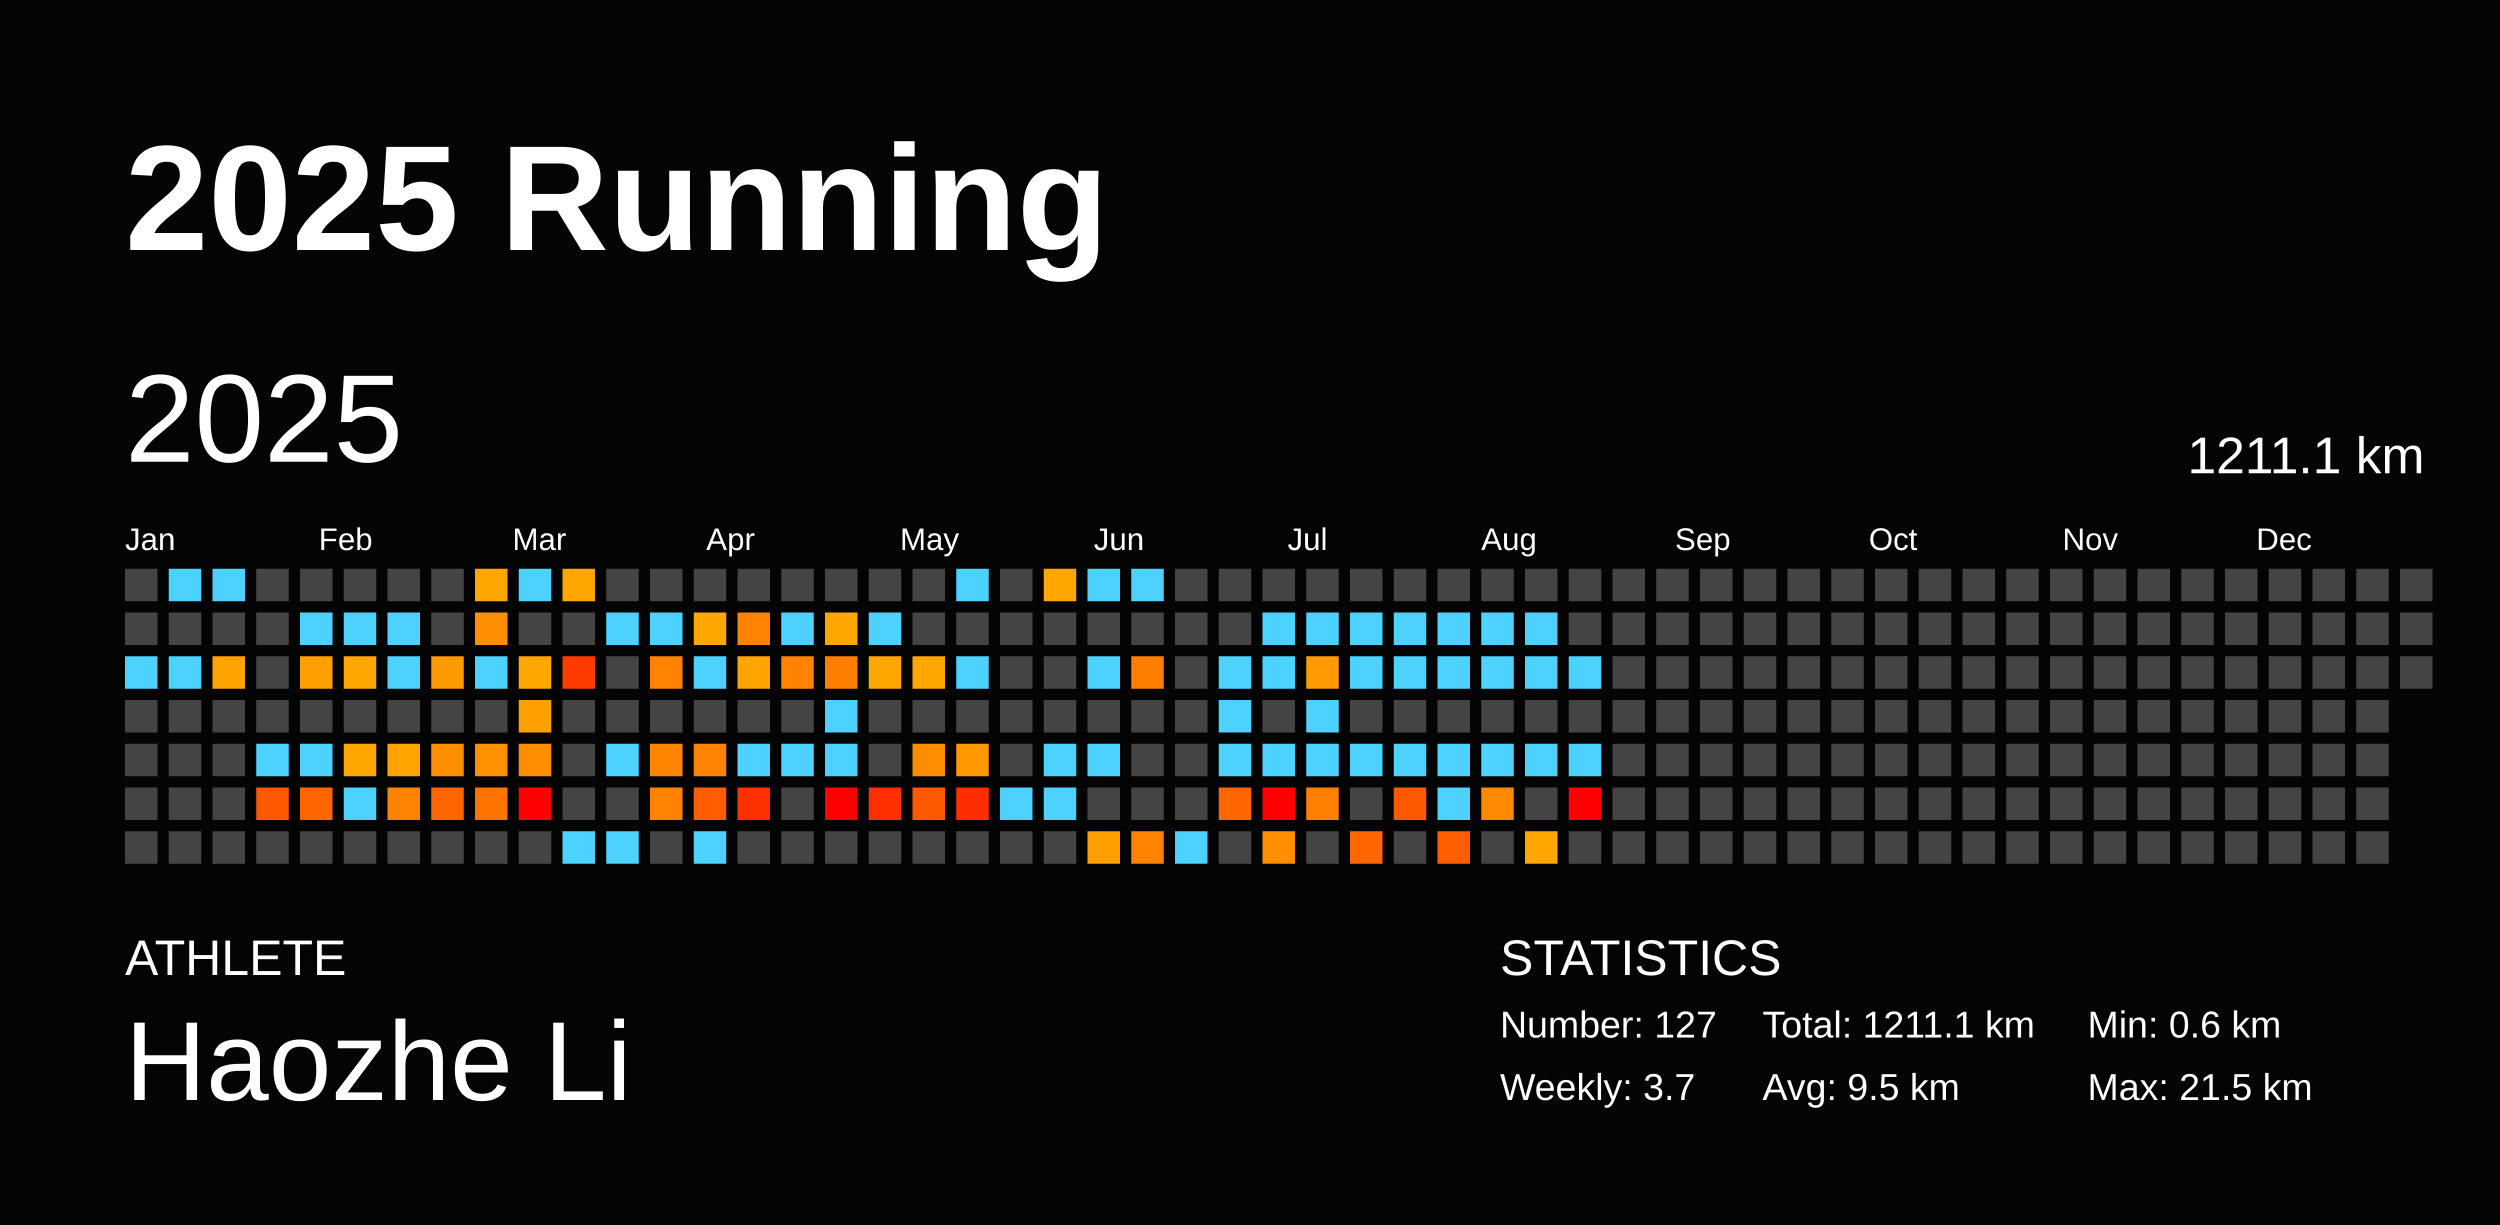
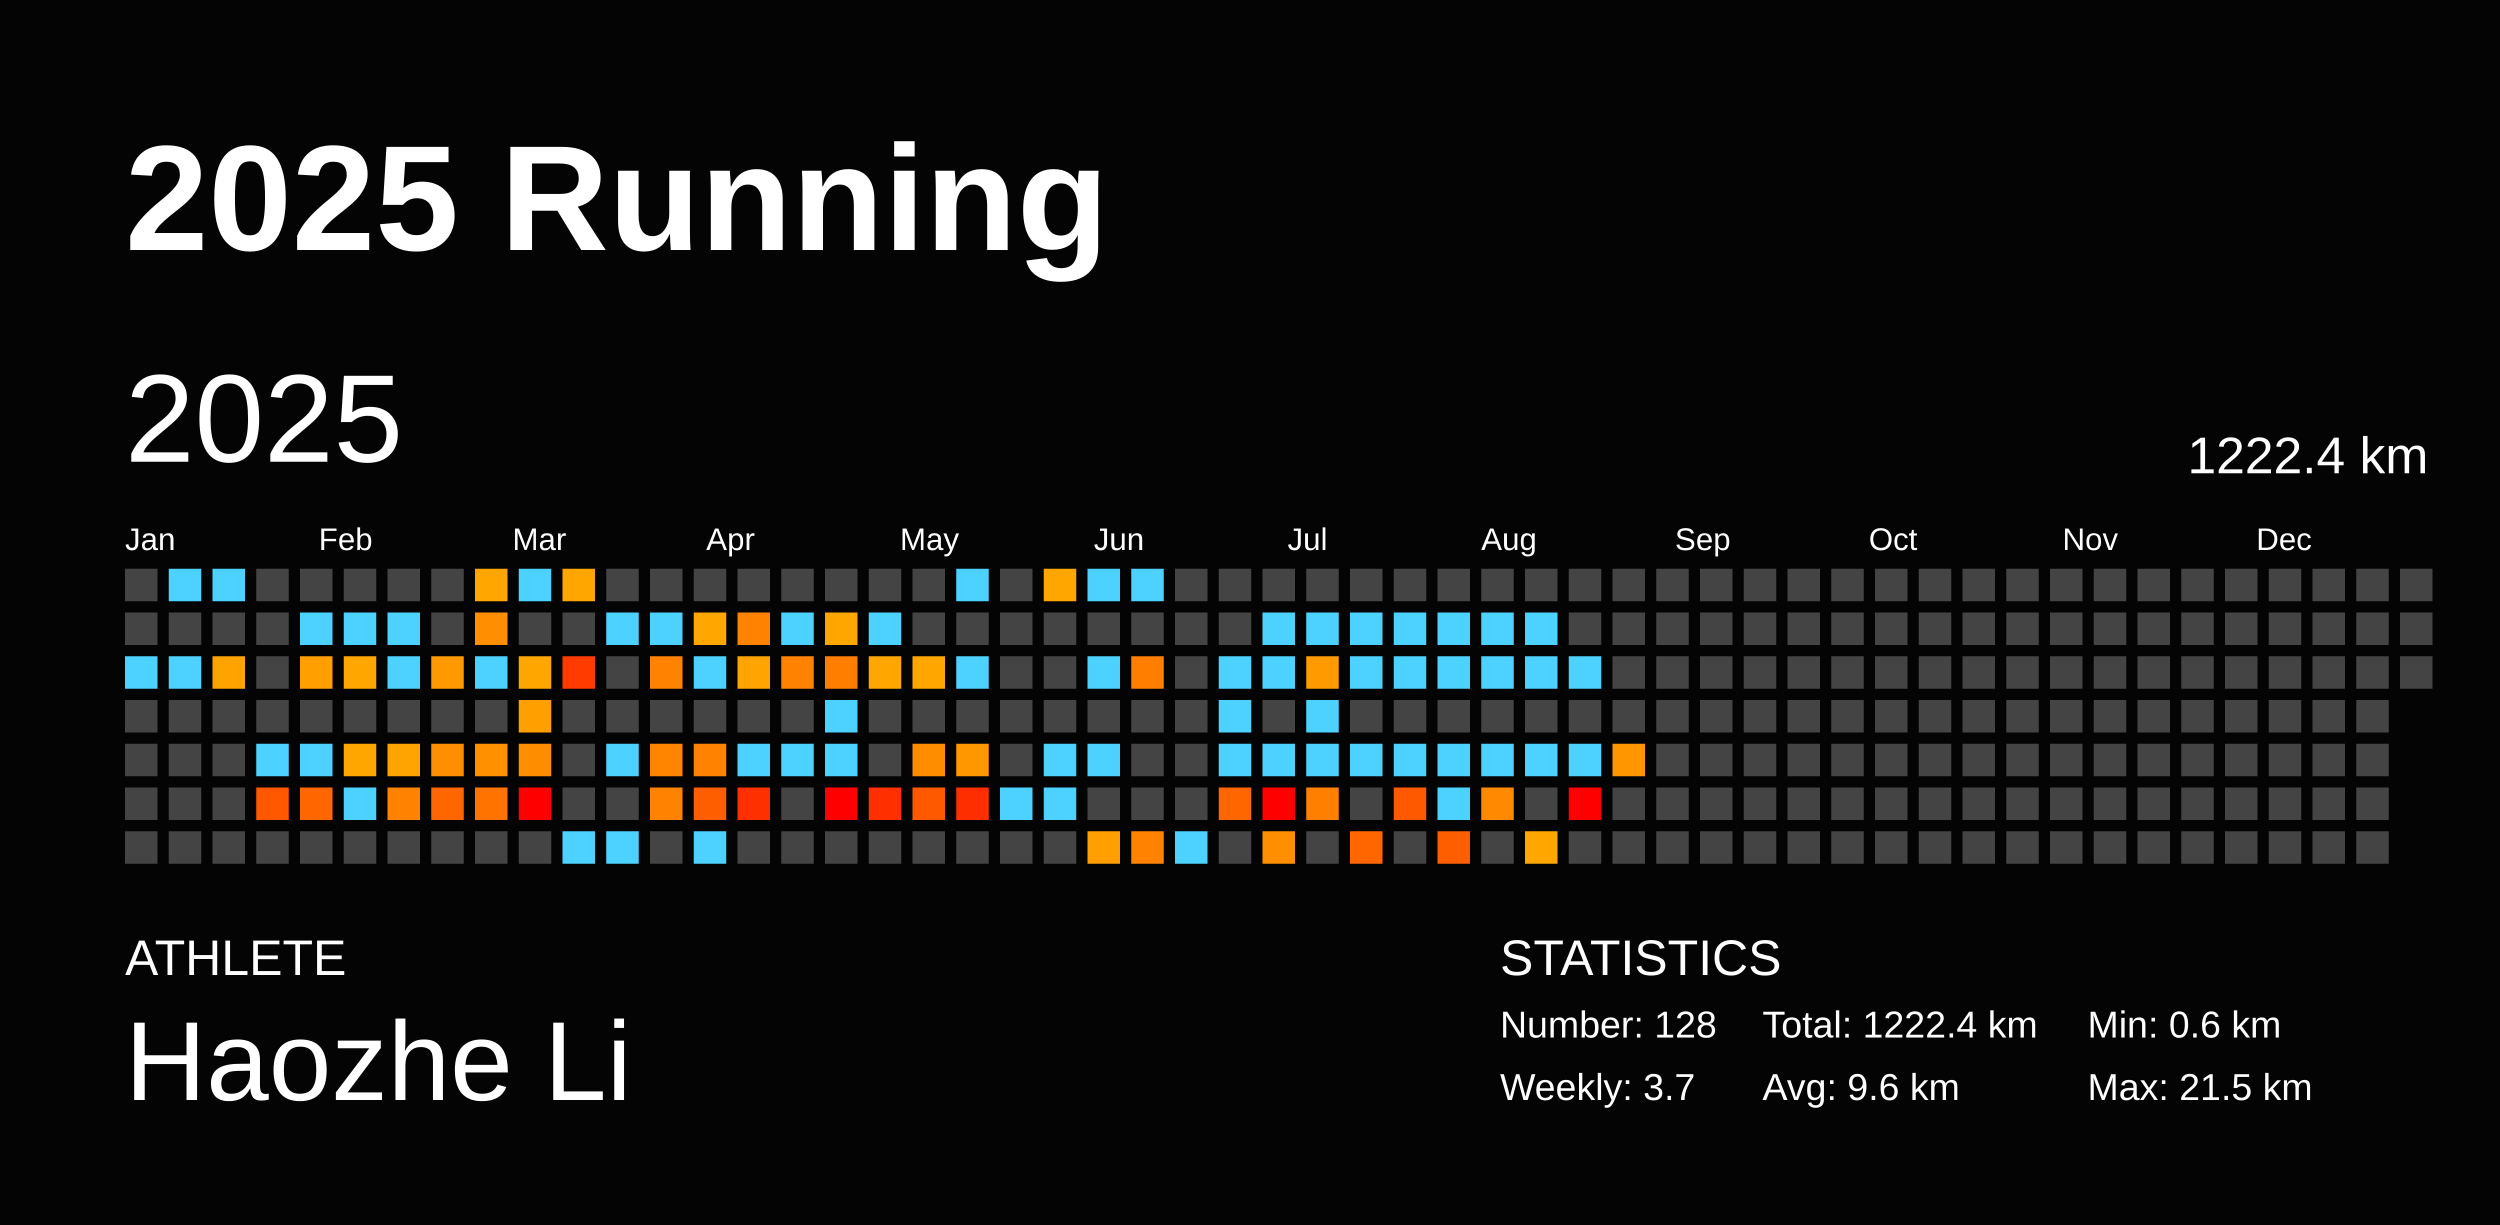
<svg xmlns="http://www.w3.org/2000/svg" baseProfile="full" height="98mm" version="1.1" viewBox="0,0,200,98" width="200mm">
  <defs />
  <rect fill="#040404" height="98" width="200" x="0" y="0" />
  <text fill="#FFFFFF" style="font-size:12px; font-family:Arial; font-weight:bold;" x="10" y="20">2025 Running</text>
  <text fill="#FFFFFF" style="font-size:4px; font-family:Arial" x="10" y="78">ATHLETE</text>
  <text fill="#FFFFFF" style="font-size:9px; font-family:Arial" x="10" y="88">Haozhe Li</text>
  <text fill="#FFFFFF" style="font-size:4px; font-family:Arial" x="120" y="78">STATISTICS</text>
-   <text fill="#FFFFFF" style="font-size:3px; font-family:Arial" x="120" y="83">Number: 127</text>
+   <text fill="#FFFFFF" style="font-size:3px; font-family:Arial" x="120" y="83">Number: 128</text>
  <text fill="#FFFFFF" style="font-size:3px; font-family:Arial" x="120" y="88">Weekly: 3.7</text>
-   <text fill="#FFFFFF" style="font-size:3px; font-family:Arial" x="141" y="83">Total: 1211.1 km</text>
-   <text fill="#FFFFFF" style="font-size:3px; font-family:Arial" x="141" y="88">Avg: 9.5 km</text>
+   <text fill="#FFFFFF" style="font-size:3px; font-family:Arial" x="141" y="83">Total: 1222.4 km</text>
+   <text fill="#FFFFFF" style="font-size:3px; font-family:Arial" x="141" y="88">Avg: 9.6 km</text>
  <text fill="#FFFFFF" style="font-size:3px; font-family:Arial" x="167" y="83">Min: 0.6 km</text>
  <text fill="#FFFFFF" style="font-size:3px; font-family:Arial" x="167" y="88">Max: 21.5 km</text>
  <text dominant-baseline="hanging" fill="#FFFFFF" style="font-size:10.0px; font-family:Arial;" x="10" y="30">2025</text>
-   <text dominant-baseline="hanging" fill="#FFFFFF" style="font-size:4.125px; font-family:Arial;" x="175" y="35">1211.1 km</text>
+   <text dominant-baseline="hanging" fill="#FFFFFF" style="font-size:4.125px; font-family:Arial;" x="175" y="35">1222.4 km</text>
  <text fill="#FFFFFF" style="font-size:2.5px; font-family:Arial" x="10.0" y="44">Jan</text>
  <text fill="#FFFFFF" style="font-size:2.5px; font-family:Arial" x="25.5" y="44">Feb</text>
  <text fill="#FFFFFF" style="font-size:2.5px; font-family:Arial" x="41.0" y="44">Mar</text>
  <text fill="#FFFFFF" style="font-size:2.5px; font-family:Arial" x="56.5" y="44">Apr</text>
  <text fill="#FFFFFF" style="font-size:2.5px; font-family:Arial" x="72.0" y="44">May</text>
  <text fill="#FFFFFF" style="font-size:2.5px; font-family:Arial" x="87.5" y="44">Jun</text>
  <text fill="#FFFFFF" style="font-size:2.5px; font-family:Arial" x="103.0" y="44">Jul</text>
  <text fill="#FFFFFF" style="font-size:2.5px; font-family:Arial" x="118.5" y="44">Aug</text>
  <text fill="#FFFFFF" style="font-size:2.5px; font-family:Arial" x="134.0" y="44">Sep</text>
  <text fill="#FFFFFF" style="font-size:2.5px; font-family:Arial" x="149.5" y="44">Oct</text>
  <text fill="#FFFFFF" style="font-size:2.5px; font-family:Arial" x="165.0" y="44">Nov</text>
  <text fill="#FFFFFF" style="font-size:2.5px; font-family:Arial" x="180.5" y="44">Dec</text>
  <rect fill="#444444" height="2.6" width="2.6" x="10.0" y="45.5" />
  <rect fill="#444444" height="2.6" width="2.6" x="10.0" y="49.0" />
  <rect fill="#4dd2ff" height="2.6" width="2.6" x="10.0" y="52.5" />
  <rect fill="#444444" height="2.6" width="2.6" x="10.0" y="56.0" />
  <rect fill="#444444" height="2.6" width="2.6" x="10.0" y="59.5" />
  <rect fill="#444444" height="2.6" width="2.6" x="10.0" y="63.0" />
  <rect fill="#444444" height="2.6" width="2.6" x="10.0" y="66.5" />
  <rect fill="#4dd2ff" height="2.6" width="2.6" x="13.5" y="45.5" />
  <rect fill="#444444" height="2.6" width="2.6" x="13.5" y="49.0" />
  <rect fill="#4dd2ff" height="2.6" width="2.6" x="13.5" y="52.5" />
  <rect fill="#444444" height="2.6" width="2.6" x="13.5" y="56.0" />
  <rect fill="#444444" height="2.6" width="2.6" x="13.5" y="59.5" />
  <rect fill="#444444" height="2.6" width="2.6" x="13.5" y="63.0" />
  <rect fill="#444444" height="2.6" width="2.6" x="13.5" y="66.5" />
  <rect fill="#4dd2ff" height="2.6" width="2.6" x="17.0" y="45.5" />
  <rect fill="#444444" height="2.6" width="2.6" x="17.0" y="49.0" />
  <rect fill="#ffa300" height="2.6" width="2.6" x="17.0" y="52.5" />
  <rect fill="#444444" height="2.6" width="2.6" x="17.0" y="56.0" />
  <rect fill="#444444" height="2.6" width="2.6" x="17.0" y="59.5" />
  <rect fill="#444444" height="2.6" width="2.6" x="17.0" y="63.0" />
  <rect fill="#444444" height="2.6" width="2.6" x="17.0" y="66.5" />
  <rect fill="#444444" height="2.6" width="2.6" x="20.5" y="45.5" />
  <rect fill="#444444" height="2.6" width="2.6" x="20.5" y="49.0" />
  <rect fill="#444444" height="2.6" width="2.6" x="20.5" y="52.5" />
  <rect fill="#444444" height="2.6" width="2.6" x="20.5" y="56.0" />
  <rect fill="#4dd2ff" height="2.6" width="2.6" x="20.5" y="59.5" />
  <rect fill="#ff5800" height="2.6" width="2.6" x="20.5" y="63.0" />
  <rect fill="#444444" height="2.6" width="2.6" x="20.5" y="66.5" />
  <rect fill="#444444" height="2.6" width="2.6" x="24.0" y="45.5" />
  <rect fill="#4dd2ff" height="2.6" width="2.6" x="24.0" y="49.0" />
  <rect fill="#ffa000" height="2.6" width="2.6" x="24.0" y="52.5" />
  <rect fill="#444444" height="2.6" width="2.6" x="24.0" y="56.0" />
  <rect fill="#4dd2ff" height="2.6" width="2.6" x="24.0" y="59.5" />
  <rect fill="#ff6600" height="2.6" width="2.6" x="24.0" y="63.0" />
  <rect fill="#444444" height="2.6" width="2.6" x="24.0" y="66.5" />
  <rect fill="#444444" height="2.6" width="2.6" x="27.5" y="45.5" />
  <rect fill="#4dd2ff" height="2.6" width="2.6" x="27.5" y="49.0" />
  <rect fill="#ffa600" height="2.6" width="2.6" x="27.5" y="52.5" />
  <rect fill="#444444" height="2.6" width="2.6" x="27.5" y="56.0" />
  <rect fill="#ffa600" height="2.6" width="2.6" x="27.5" y="59.5" />
  <rect fill="#4dd2ff" height="2.6" width="2.6" x="27.5" y="63.0" />
  <rect fill="#444444" height="2.6" width="2.6" x="27.5" y="66.5" />
  <rect fill="#444444" height="2.6" width="2.6" x="31.0" y="45.5" />
  <rect fill="#4dd2ff" height="2.6" width="2.6" x="31.0" y="49.0" />
  <rect fill="#4dd2ff" height="2.6" width="2.6" x="31.0" y="52.5" />
  <rect fill="#444444" height="2.6" width="2.6" x="31.0" y="56.0" />
  <rect fill="#ffa400" height="2.6" width="2.6" x="31.0" y="59.5" />
  <rect fill="#ff8300" height="2.6" width="2.6" x="31.0" y="63.0" />
  <rect fill="#444444" height="2.6" width="2.6" x="31.0" y="66.5" />
  <rect fill="#444444" height="2.6" width="2.6" x="34.5" y="45.5" />
  <rect fill="#444444" height="2.6" width="2.6" x="34.5" y="49.0" />
  <rect fill="#ff9900" height="2.6" width="2.6" x="34.5" y="52.5" />
  <rect fill="#444444" height="2.6" width="2.6" x="34.5" y="56.0" />
  <rect fill="#ff8f00" height="2.6" width="2.6" x="34.5" y="59.5" />
  <rect fill="#ff6600" height="2.6" width="2.6" x="34.5" y="63.0" />
  <rect fill="#444444" height="2.6" width="2.6" x="34.5" y="66.5" />
  <rect fill="#ffa700" height="2.6" width="2.6" x="38.0" y="45.5" />
  <rect fill="#ff8f00" height="2.6" width="2.6" x="38.0" y="49.0" />
  <rect fill="#4dd2ff" height="2.6" width="2.6" x="38.0" y="52.5" />
  <rect fill="#444444" height="2.6" width="2.6" x="38.0" y="56.0" />
  <rect fill="#ff9100" height="2.6" width="2.6" x="38.0" y="59.5" />
  <rect fill="#ff7400" height="2.6" width="2.6" x="38.0" y="63.0" />
  <rect fill="#444444" height="2.6" width="2.6" x="38.0" y="66.5" />
  <rect fill="#4dd2ff" height="2.6" width="2.6" x="41.5" y="45.5" />
  <rect fill="#444444" height="2.6" width="2.6" x="41.5" y="49.0" />
  <rect fill="#ffa700" height="2.6" width="2.6" x="41.5" y="52.5" />
  <rect fill="#ff9f00" height="2.6" width="2.6" x="41.5" y="56.0" />
  <rect fill="#ff8d00" height="2.6" width="2.6" x="41.5" y="59.5" />
  <rect fill="red" height="2.6" width="2.6" x="41.5" y="63.0" />
  <rect fill="#444444" height="2.6" width="2.6" x="41.5" y="66.5" />
  <rect fill="#ffa700" height="2.6" width="2.6" x="45.0" y="45.5" />
  <rect fill="#444444" height="2.6" width="2.6" x="45.0" y="49.0" />
  <rect fill="#ff3b00" height="2.6" width="2.6" x="45.0" y="52.5" />
  <rect fill="#444444" height="2.6" width="2.6" x="45.0" y="56.0" />
  <rect fill="#444444" height="2.6" width="2.6" x="45.0" y="59.5" />
  <rect fill="#444444" height="2.6" width="2.6" x="45.0" y="63.0" />
  <rect fill="#4dd2ff" height="2.6" width="2.6" x="45.0" y="66.5" />
  <rect fill="#444444" height="2.6" width="2.6" x="48.5" y="45.5" />
  <rect fill="#4dd2ff" height="2.6" width="2.6" x="48.5" y="49.0" />
  <rect fill="#444444" height="2.6" width="2.6" x="48.5" y="52.5" />
  <rect fill="#444444" height="2.6" width="2.6" x="48.5" y="56.0" />
  <rect fill="#4dd2ff" height="2.6" width="2.6" x="48.5" y="59.5" />
  <rect fill="#444444" height="2.6" width="2.6" x="48.5" y="63.0" />
  <rect fill="#4dd2ff" height="2.6" width="2.6" x="48.5" y="66.5" />
  <rect fill="#444444" height="2.6" width="2.6" x="52.0" y="45.5" />
  <rect fill="#4dd2ff" height="2.6" width="2.6" x="52.0" y="49.0" />
  <rect fill="#ff8300" height="2.6" width="2.6" x="52.0" y="52.5" />
  <rect fill="#444444" height="2.6" width="2.6" x="52.0" y="56.0" />
  <rect fill="#ff8400" height="2.6" width="2.6" x="52.0" y="59.5" />
  <rect fill="#ff8300" height="2.6" width="2.6" x="52.0" y="63.0" />
  <rect fill="#444444" height="2.6" width="2.6" x="52.0" y="66.5" />
  <rect fill="#444444" height="2.6" width="2.6" x="55.5" y="45.5" />
  <rect fill="#ffa600" height="2.6" width="2.6" x="55.5" y="49.0" />
  <rect fill="#4dd2ff" height="2.6" width="2.6" x="55.5" y="52.5" />
  <rect fill="#444444" height="2.6" width="2.6" x="55.5" y="56.0" />
  <rect fill="#ff8300" height="2.6" width="2.6" x="55.5" y="59.5" />
  <rect fill="#ff5e00" height="2.6" width="2.6" x="55.5" y="63.0" />
  <rect fill="#4dd2ff" height="2.6" width="2.6" x="55.5" y="66.5" />
  <rect fill="#444444" height="2.6" width="2.6" x="59.0" y="45.5" />
  <rect fill="#ff8200" height="2.6" width="2.6" x="59.0" y="49.0" />
  <rect fill="#ffa400" height="2.6" width="2.6" x="59.0" y="52.5" />
  <rect fill="#444444" height="2.6" width="2.6" x="59.0" y="56.0" />
  <rect fill="#4dd2ff" height="2.6" width="2.6" x="59.0" y="59.5" />
  <rect fill="#ff3000" height="2.6" width="2.6" x="59.0" y="63.0" />
  <rect fill="#444444" height="2.6" width="2.6" x="59.0" y="66.5" />
  <rect fill="#444444" height="2.6" width="2.6" x="62.5" y="45.5" />
  <rect fill="#4dd2ff" height="2.6" width="2.6" x="62.5" y="49.0" />
  <rect fill="#ff8300" height="2.6" width="2.6" x="62.5" y="52.5" />
  <rect fill="#444444" height="2.6" width="2.6" x="62.5" y="56.0" />
  <rect fill="#4dd2ff" height="2.6" width="2.6" x="62.5" y="59.5" />
  <rect fill="#444444" height="2.6" width="2.6" x="62.5" y="63.0" />
  <rect fill="#444444" height="2.6" width="2.6" x="62.5" y="66.5" />
  <rect fill="#444444" height="2.6" width="2.6" x="66.0" y="45.5" />
  <rect fill="#ffa600" height="2.6" width="2.6" x="66.0" y="49.0" />
  <rect fill="#ff7e00" height="2.6" width="2.6" x="66.0" y="52.5" />
  <rect fill="#4dd2ff" height="2.6" width="2.6" x="66.0" y="56.0" />
  <rect fill="#4dd2ff" height="2.6" width="2.6" x="66.0" y="59.5" />
  <rect fill="red" height="2.6" width="2.6" x="66.0" y="63.0" />
  <rect fill="#444444" height="2.6" width="2.6" x="66.0" y="66.5" />
  <rect fill="#444444" height="2.6" width="2.6" x="69.5" y="45.5" />
  <rect fill="#4dd2ff" height="2.6" width="2.6" x="69.5" y="49.0" />
  <rect fill="#ffa700" height="2.6" width="2.6" x="69.5" y="52.5" />
  <rect fill="#444444" height="2.6" width="2.6" x="69.5" y="56.0" />
  <rect fill="#444444" height="2.6" width="2.6" x="69.5" y="59.5" />
  <rect fill="#ff2f00" height="2.6" width="2.6" x="69.5" y="63.0" />
  <rect fill="#444444" height="2.6" width="2.6" x="69.5" y="66.5" />
  <rect fill="#444444" height="2.6" width="2.6" x="73.0" y="45.5" />
  <rect fill="#444444" height="2.6" width="2.6" x="73.0" y="49.0" />
  <rect fill="#ffa700" height="2.6" width="2.6" x="73.0" y="52.5" />
  <rect fill="#444444" height="2.6" width="2.6" x="73.0" y="56.0" />
  <rect fill="#ff8d00" height="2.6" width="2.6" x="73.0" y="59.5" />
  <rect fill="#ff5900" height="2.6" width="2.6" x="73.0" y="63.0" />
  <rect fill="#444444" height="2.6" width="2.6" x="73.0" y="66.5" />
  <rect fill="#4dd2ff" height="2.6" width="2.6" x="76.5" y="45.5" />
  <rect fill="#444444" height="2.6" width="2.6" x="76.5" y="49.0" />
  <rect fill="#4dd2ff" height="2.6" width="2.6" x="76.5" y="52.5" />
  <rect fill="#444444" height="2.6" width="2.6" x="76.5" y="56.0" />
  <rect fill="#ff9700" height="2.6" width="2.6" x="76.5" y="59.5" />
  <rect fill="#ff2e00" height="2.6" width="2.6" x="76.5" y="63.0" />
  <rect fill="#444444" height="2.6" width="2.6" x="76.5" y="66.5" />
  <rect fill="#444444" height="2.6" width="2.6" x="80.0" y="45.5" />
  <rect fill="#444444" height="2.6" width="2.6" x="80.0" y="49.0" />
  <rect fill="#444444" height="2.6" width="2.6" x="80.0" y="52.5" />
  <rect fill="#444444" height="2.6" width="2.6" x="80.0" y="56.0" />
  <rect fill="#444444" height="2.6" width="2.6" x="80.0" y="59.5" />
  <rect fill="#4dd2ff" height="2.6" width="2.6" x="80.0" y="63.0" />
  <rect fill="#444444" height="2.6" width="2.6" x="80.0" y="66.5" />
  <rect fill="#ffa700" height="2.6" width="2.6" x="83.5" y="45.5" />
  <rect fill="#444444" height="2.6" width="2.6" x="83.5" y="49.0" />
  <rect fill="#444444" height="2.6" width="2.6" x="83.5" y="52.5" />
  <rect fill="#444444" height="2.6" width="2.6" x="83.5" y="56.0" />
  <rect fill="#4dd2ff" height="2.6" width="2.6" x="83.5" y="59.5" />
  <rect fill="#4dd2ff" height="2.6" width="2.6" x="83.5" y="63.0" />
  <rect fill="#444444" height="2.6" width="2.6" x="83.5" y="66.5" />
  <rect fill="#4dd2ff" height="2.6" width="2.6" x="87.0" y="45.5" />
  <rect fill="#444444" height="2.6" width="2.6" x="87.0" y="49.0" />
  <rect fill="#4dd2ff" height="2.6" width="2.6" x="87.0" y="52.5" />
  <rect fill="#444444" height="2.6" width="2.6" x="87.0" y="56.0" />
  <rect fill="#4dd2ff" height="2.6" width="2.6" x="87.0" y="59.5" />
  <rect fill="#444444" height="2.6" width="2.6" x="87.0" y="63.0" />
  <rect fill="#ffa000" height="2.6" width="2.6" x="87.0" y="66.5" />
  <rect fill="#4dd2ff" height="2.6" width="2.6" x="90.5" y="45.5" />
  <rect fill="#444444" height="2.6" width="2.6" x="90.5" y="49.0" />
  <rect fill="#ff7e00" height="2.6" width="2.6" x="90.5" y="52.5" />
  <rect fill="#444444" height="2.6" width="2.6" x="90.5" y="56.0" />
  <rect fill="#444444" height="2.6" width="2.6" x="90.5" y="59.5" />
  <rect fill="#444444" height="2.6" width="2.6" x="90.5" y="63.0" />
  <rect fill="#ff8200" height="2.6" width="2.6" x="90.5" y="66.5" />
  <rect fill="#444444" height="2.6" width="2.6" x="94.0" y="45.5" />
  <rect fill="#444444" height="2.6" width="2.6" x="94.0" y="49.0" />
  <rect fill="#444444" height="2.6" width="2.6" x="94.0" y="52.5" />
  <rect fill="#444444" height="2.6" width="2.6" x="94.0" y="56.0" />
  <rect fill="#444444" height="2.6" width="2.6" x="94.0" y="59.5" />
  <rect fill="#444444" height="2.6" width="2.6" x="94.0" y="63.0" />
  <rect fill="#4dd2ff" height="2.6" width="2.6" x="94.0" y="66.5" />
  <rect fill="#444444" height="2.6" width="2.6" x="97.5" y="45.5" />
  <rect fill="#444444" height="2.6" width="2.6" x="97.5" y="49.0" />
  <rect fill="#4dd2ff" height="2.6" width="2.6" x="97.5" y="52.5" />
  <rect fill="#4dd2ff" height="2.6" width="2.6" x="97.5" y="56.0" />
  <rect fill="#4dd2ff" height="2.6" width="2.6" x="97.5" y="59.5" />
  <rect fill="#ff6600" height="2.6" width="2.6" x="97.5" y="63.0" />
  <rect fill="#444444" height="2.6" width="2.6" x="97.5" y="66.5" />
  <rect fill="#444444" height="2.6" width="2.6" x="101.0" y="45.5" />
  <rect fill="#4dd2ff" height="2.6" width="2.6" x="101.0" y="49.0" />
  <rect fill="#4dd2ff" height="2.6" width="2.6" x="101.0" y="52.5" />
  <rect fill="#444444" height="2.6" width="2.6" x="101.0" y="56.0" />
  <rect fill="#4dd2ff" height="2.6" width="2.6" x="101.0" y="59.5" />
  <rect fill="red" height="2.6" width="2.6" x="101.0" y="63.0" />
  <rect fill="#ff8f00" height="2.6" width="2.6" x="101.0" y="66.5" />
  <rect fill="#444444" height="2.6" width="2.6" x="104.5" y="45.5" />
  <rect fill="#4dd2ff" height="2.6" width="2.6" x="104.5" y="49.0" />
  <rect fill="#ff9a00" height="2.6" width="2.6" x="104.5" y="52.5" />
  <rect fill="#4dd2ff" height="2.6" width="2.6" x="104.5" y="56.0" />
  <rect fill="#4dd2ff" height="2.6" width="2.6" x="104.5" y="59.5" />
  <rect fill="#ff8000" height="2.6" width="2.6" x="104.5" y="63.0" />
  <rect fill="#444444" height="2.6" width="2.6" x="104.5" y="66.5" />
  <rect fill="#444444" height="2.6" width="2.6" x="108.0" y="45.5" />
  <rect fill="#4dd2ff" height="2.6" width="2.6" x="108.0" y="49.0" />
  <rect fill="#4dd2ff" height="2.6" width="2.6" x="108.0" y="52.5" />
  <rect fill="#444444" height="2.6" width="2.6" x="108.0" y="56.0" />
  <rect fill="#4dd2ff" height="2.6" width="2.6" x="108.0" y="59.5" />
  <rect fill="#444444" height="2.6" width="2.6" x="108.0" y="63.0" />
  <rect fill="#ff6600" height="2.6" width="2.6" x="108.0" y="66.5" />
  <rect fill="#444444" height="2.6" width="2.6" x="111.5" y="45.5" />
  <rect fill="#4dd2ff" height="2.6" width="2.6" x="111.5" y="49.0" />
  <rect fill="#4dd2ff" height="2.6" width="2.6" x="111.5" y="52.5" />
  <rect fill="#444444" height="2.6" width="2.6" x="111.5" y="56.0" />
  <rect fill="#4dd2ff" height="2.6" width="2.6" x="111.5" y="59.5" />
  <rect fill="#ff5900" height="2.6" width="2.6" x="111.5" y="63.0" />
  <rect fill="#444444" height="2.6" width="2.6" x="111.5" y="66.5" />
  <rect fill="#444444" height="2.6" width="2.6" x="115.0" y="45.5" />
  <rect fill="#4dd2ff" height="2.6" width="2.6" x="115.0" y="49.0" />
  <rect fill="#4dd2ff" height="2.6" width="2.6" x="115.0" y="52.5" />
  <rect fill="#444444" height="2.6" width="2.6" x="115.0" y="56.0" />
  <rect fill="#4dd2ff" height="2.6" width="2.6" x="115.0" y="59.5" />
  <rect fill="#4dd2ff" height="2.6" width="2.6" x="115.0" y="63.0" />
  <rect fill="#ff5e00" height="2.6" width="2.6" x="115.0" y="66.5" />
  <rect fill="#444444" height="2.6" width="2.6" x="118.5" y="45.5" />
  <rect fill="#4dd2ff" height="2.6" width="2.6" x="118.5" y="49.0" />
  <rect fill="#4dd2ff" height="2.6" width="2.6" x="118.5" y="52.5" />
  <rect fill="#444444" height="2.6" width="2.6" x="118.5" y="56.0" />
  <rect fill="#4dd2ff" height="2.6" width="2.6" x="118.5" y="59.5" />
  <rect fill="#ff8900" height="2.6" width="2.6" x="118.5" y="63.0" />
  <rect fill="#444444" height="2.6" width="2.6" x="118.5" y="66.5" />
  <rect fill="#444444" height="2.6" width="2.6" x="122.0" y="45.5" />
  <rect fill="#4dd2ff" height="2.6" width="2.6" x="122.0" y="49.0" />
  <rect fill="#4dd2ff" height="2.6" width="2.6" x="122.0" y="52.5" />
  <rect fill="#444444" height="2.6" width="2.6" x="122.0" y="56.0" />
  <rect fill="#4dd2ff" height="2.6" width="2.6" x="122.0" y="59.5" />
  <rect fill="#444444" height="2.6" width="2.6" x="122.0" y="63.0" />
  <rect fill="#ffa700" height="2.6" width="2.6" x="122.0" y="66.5" />
  <rect fill="#444444" height="2.6" width="2.6" x="125.5" y="45.5" />
  <rect fill="#444444" height="2.6" width="2.6" x="125.5" y="49.0" />
  <rect fill="#4dd2ff" height="2.6" width="2.6" x="125.5" y="52.5" />
  <rect fill="#444444" height="2.6" width="2.6" x="125.5" y="56.0" />
  <rect fill="#4dd2ff" height="2.6" width="2.6" x="125.5" y="59.5" />
  <rect fill="red" height="2.6" width="2.6" x="125.5" y="63.0" />
  <rect fill="#444444" height="2.6" width="2.6" x="125.5" y="66.5" />
  <rect fill="#444444" height="2.6" width="2.6" x="129.0" y="45.5" />
  <rect fill="#444444" height="2.6" width="2.6" x="129.0" y="49.0" />
  <rect fill="#444444" height="2.6" width="2.6" x="129.0" y="52.5" />
  <rect fill="#444444" height="2.6" width="2.6" x="129.0" y="56.0" />
-   <rect fill="#444444" height="2.6" width="2.6" x="129.0" y="59.5" />
+   <rect fill="#ff9600" height="2.6" width="2.6" x="129.0" y="59.5" />
  <rect fill="#444444" height="2.6" width="2.6" x="129.0" y="63.0" />
  <rect fill="#444444" height="2.6" width="2.6" x="129.0" y="66.5" />
  <rect fill="#444444" height="2.6" width="2.6" x="132.5" y="45.5" />
  <rect fill="#444444" height="2.6" width="2.6" x="132.5" y="49.0" />
  <rect fill="#444444" height="2.6" width="2.6" x="132.5" y="52.5" />
  <rect fill="#444444" height="2.6" width="2.6" x="132.5" y="56.0" />
  <rect fill="#444444" height="2.6" width="2.6" x="132.5" y="59.5" />
  <rect fill="#444444" height="2.6" width="2.6" x="132.5" y="63.0" />
  <rect fill="#444444" height="2.6" width="2.6" x="132.5" y="66.5" />
  <rect fill="#444444" height="2.6" width="2.6" x="136.0" y="45.5" />
  <rect fill="#444444" height="2.6" width="2.6" x="136.0" y="49.0" />
  <rect fill="#444444" height="2.6" width="2.6" x="136.0" y="52.5" />
  <rect fill="#444444" height="2.6" width="2.6" x="136.0" y="56.0" />
  <rect fill="#444444" height="2.6" width="2.6" x="136.0" y="59.5" />
  <rect fill="#444444" height="2.6" width="2.6" x="136.0" y="63.0" />
  <rect fill="#444444" height="2.6" width="2.6" x="136.0" y="66.5" />
  <rect fill="#444444" height="2.6" width="2.6" x="139.5" y="45.5" />
  <rect fill="#444444" height="2.6" width="2.6" x="139.5" y="49.0" />
  <rect fill="#444444" height="2.6" width="2.6" x="139.5" y="52.5" />
  <rect fill="#444444" height="2.6" width="2.6" x="139.5" y="56.0" />
  <rect fill="#444444" height="2.6" width="2.6" x="139.5" y="59.5" />
  <rect fill="#444444" height="2.6" width="2.6" x="139.5" y="63.0" />
  <rect fill="#444444" height="2.6" width="2.6" x="139.5" y="66.5" />
  <rect fill="#444444" height="2.6" width="2.6" x="143.0" y="45.5" />
  <rect fill="#444444" height="2.6" width="2.6" x="143.0" y="49.0" />
  <rect fill="#444444" height="2.6" width="2.6" x="143.0" y="52.5" />
  <rect fill="#444444" height="2.6" width="2.6" x="143.0" y="56.0" />
  <rect fill="#444444" height="2.6" width="2.6" x="143.0" y="59.5" />
  <rect fill="#444444" height="2.6" width="2.6" x="143.0" y="63.0" />
  <rect fill="#444444" height="2.6" width="2.6" x="143.0" y="66.5" />
  <rect fill="#444444" height="2.6" width="2.6" x="146.5" y="45.5" />
  <rect fill="#444444" height="2.6" width="2.6" x="146.5" y="49.0" />
  <rect fill="#444444" height="2.6" width="2.6" x="146.5" y="52.5" />
  <rect fill="#444444" height="2.6" width="2.6" x="146.5" y="56.0" />
  <rect fill="#444444" height="2.6" width="2.6" x="146.5" y="59.5" />
  <rect fill="#444444" height="2.6" width="2.6" x="146.5" y="63.0" />
  <rect fill="#444444" height="2.6" width="2.6" x="146.5" y="66.5" />
  <rect fill="#444444" height="2.6" width="2.6" x="150.0" y="45.5" />
  <rect fill="#444444" height="2.6" width="2.6" x="150.0" y="49.0" />
  <rect fill="#444444" height="2.6" width="2.6" x="150.0" y="52.5" />
  <rect fill="#444444" height="2.6" width="2.6" x="150.0" y="56.0" />
  <rect fill="#444444" height="2.6" width="2.6" x="150.0" y="59.5" />
  <rect fill="#444444" height="2.6" width="2.6" x="150.0" y="63.0" />
  <rect fill="#444444" height="2.6" width="2.6" x="150.0" y="66.5" />
  <rect fill="#444444" height="2.6" width="2.6" x="153.5" y="45.5" />
  <rect fill="#444444" height="2.6" width="2.6" x="153.5" y="49.0" />
  <rect fill="#444444" height="2.6" width="2.6" x="153.5" y="52.5" />
  <rect fill="#444444" height="2.6" width="2.6" x="153.5" y="56.0" />
  <rect fill="#444444" height="2.6" width="2.6" x="153.5" y="59.5" />
  <rect fill="#444444" height="2.6" width="2.6" x="153.5" y="63.0" />
  <rect fill="#444444" height="2.6" width="2.6" x="153.5" y="66.5" />
  <rect fill="#444444" height="2.6" width="2.6" x="157.0" y="45.5" />
  <rect fill="#444444" height="2.6" width="2.6" x="157.0" y="49.0" />
  <rect fill="#444444" height="2.6" width="2.6" x="157.0" y="52.5" />
  <rect fill="#444444" height="2.6" width="2.6" x="157.0" y="56.0" />
  <rect fill="#444444" height="2.6" width="2.6" x="157.0" y="59.5" />
  <rect fill="#444444" height="2.6" width="2.6" x="157.0" y="63.0" />
  <rect fill="#444444" height="2.6" width="2.6" x="157.0" y="66.5" />
  <rect fill="#444444" height="2.6" width="2.6" x="160.5" y="45.5" />
  <rect fill="#444444" height="2.6" width="2.6" x="160.5" y="49.0" />
  <rect fill="#444444" height="2.6" width="2.6" x="160.5" y="52.5" />
  <rect fill="#444444" height="2.6" width="2.6" x="160.5" y="56.0" />
  <rect fill="#444444" height="2.6" width="2.6" x="160.5" y="59.5" />
  <rect fill="#444444" height="2.6" width="2.6" x="160.5" y="63.0" />
  <rect fill="#444444" height="2.6" width="2.6" x="160.5" y="66.5" />
  <rect fill="#444444" height="2.6" width="2.6" x="164.0" y="45.5" />
  <rect fill="#444444" height="2.6" width="2.6" x="164.0" y="49.0" />
  <rect fill="#444444" height="2.6" width="2.6" x="164.0" y="52.5" />
  <rect fill="#444444" height="2.6" width="2.6" x="164.0" y="56.0" />
  <rect fill="#444444" height="2.6" width="2.6" x="164.0" y="59.5" />
  <rect fill="#444444" height="2.6" width="2.6" x="164.0" y="63.0" />
  <rect fill="#444444" height="2.6" width="2.6" x="164.0" y="66.5" />
  <rect fill="#444444" height="2.6" width="2.6" x="167.5" y="45.5" />
  <rect fill="#444444" height="2.6" width="2.6" x="167.5" y="49.0" />
  <rect fill="#444444" height="2.6" width="2.6" x="167.5" y="52.5" />
  <rect fill="#444444" height="2.6" width="2.6" x="167.5" y="56.0" />
  <rect fill="#444444" height="2.6" width="2.6" x="167.5" y="59.5" />
  <rect fill="#444444" height="2.6" width="2.6" x="167.5" y="63.0" />
  <rect fill="#444444" height="2.6" width="2.6" x="167.5" y="66.5" />
  <rect fill="#444444" height="2.6" width="2.6" x="171.0" y="45.5" />
  <rect fill="#444444" height="2.6" width="2.6" x="171.0" y="49.0" />
  <rect fill="#444444" height="2.6" width="2.6" x="171.0" y="52.5" />
  <rect fill="#444444" height="2.6" width="2.6" x="171.0" y="56.0" />
  <rect fill="#444444" height="2.6" width="2.6" x="171.0" y="59.5" />
  <rect fill="#444444" height="2.6" width="2.6" x="171.0" y="63.0" />
  <rect fill="#444444" height="2.6" width="2.6" x="171.0" y="66.5" />
  <rect fill="#444444" height="2.6" width="2.6" x="174.5" y="45.5" />
  <rect fill="#444444" height="2.6" width="2.6" x="174.5" y="49.0" />
  <rect fill="#444444" height="2.6" width="2.6" x="174.5" y="52.5" />
  <rect fill="#444444" height="2.6" width="2.6" x="174.5" y="56.0" />
  <rect fill="#444444" height="2.6" width="2.6" x="174.5" y="59.5" />
  <rect fill="#444444" height="2.6" width="2.6" x="174.5" y="63.0" />
  <rect fill="#444444" height="2.6" width="2.6" x="174.5" y="66.5" />
  <rect fill="#444444" height="2.6" width="2.6" x="178.0" y="45.5" />
  <rect fill="#444444" height="2.6" width="2.6" x="178.0" y="49.0" />
  <rect fill="#444444" height="2.6" width="2.6" x="178.0" y="52.5" />
  <rect fill="#444444" height="2.6" width="2.6" x="178.0" y="56.0" />
  <rect fill="#444444" height="2.6" width="2.6" x="178.0" y="59.5" />
  <rect fill="#444444" height="2.6" width="2.6" x="178.0" y="63.0" />
  <rect fill="#444444" height="2.6" width="2.6" x="178.0" y="66.5" />
  <rect fill="#444444" height="2.6" width="2.6" x="181.5" y="45.5" />
  <rect fill="#444444" height="2.6" width="2.6" x="181.5" y="49.0" />
  <rect fill="#444444" height="2.6" width="2.6" x="181.5" y="52.5" />
  <rect fill="#444444" height="2.6" width="2.6" x="181.5" y="56.0" />
  <rect fill="#444444" height="2.6" width="2.6" x="181.5" y="59.5" />
  <rect fill="#444444" height="2.6" width="2.6" x="181.5" y="63.0" />
  <rect fill="#444444" height="2.6" width="2.6" x="181.5" y="66.5" />
  <rect fill="#444444" height="2.6" width="2.6" x="185.0" y="45.5" />
  <rect fill="#444444" height="2.6" width="2.6" x="185.0" y="49.0" />
  <rect fill="#444444" height="2.6" width="2.6" x="185.0" y="52.5" />
  <rect fill="#444444" height="2.6" width="2.6" x="185.0" y="56.0" />
  <rect fill="#444444" height="2.6" width="2.6" x="185.0" y="59.5" />
  <rect fill="#444444" height="2.6" width="2.6" x="185.0" y="63.0" />
  <rect fill="#444444" height="2.6" width="2.6" x="185.0" y="66.5" />
  <rect fill="#444444" height="2.6" width="2.6" x="188.5" y="45.5" />
  <rect fill="#444444" height="2.6" width="2.6" x="188.5" y="49.0" />
  <rect fill="#444444" height="2.6" width="2.6" x="188.5" y="52.5" />
  <rect fill="#444444" height="2.6" width="2.6" x="188.5" y="56.0" />
  <rect fill="#444444" height="2.6" width="2.6" x="188.5" y="59.5" />
  <rect fill="#444444" height="2.6" width="2.6" x="188.5" y="63.0" />
  <rect fill="#444444" height="2.6" width="2.6" x="188.5" y="66.5" />
  <rect fill="#444444" height="2.6" width="2.6" x="192.0" y="45.5" />
  <rect fill="#444444" height="2.6" width="2.6" x="192.0" y="49.0" />
  <rect fill="#444444" height="2.6" width="2.6" x="192.0" y="52.5" />
</svg>
